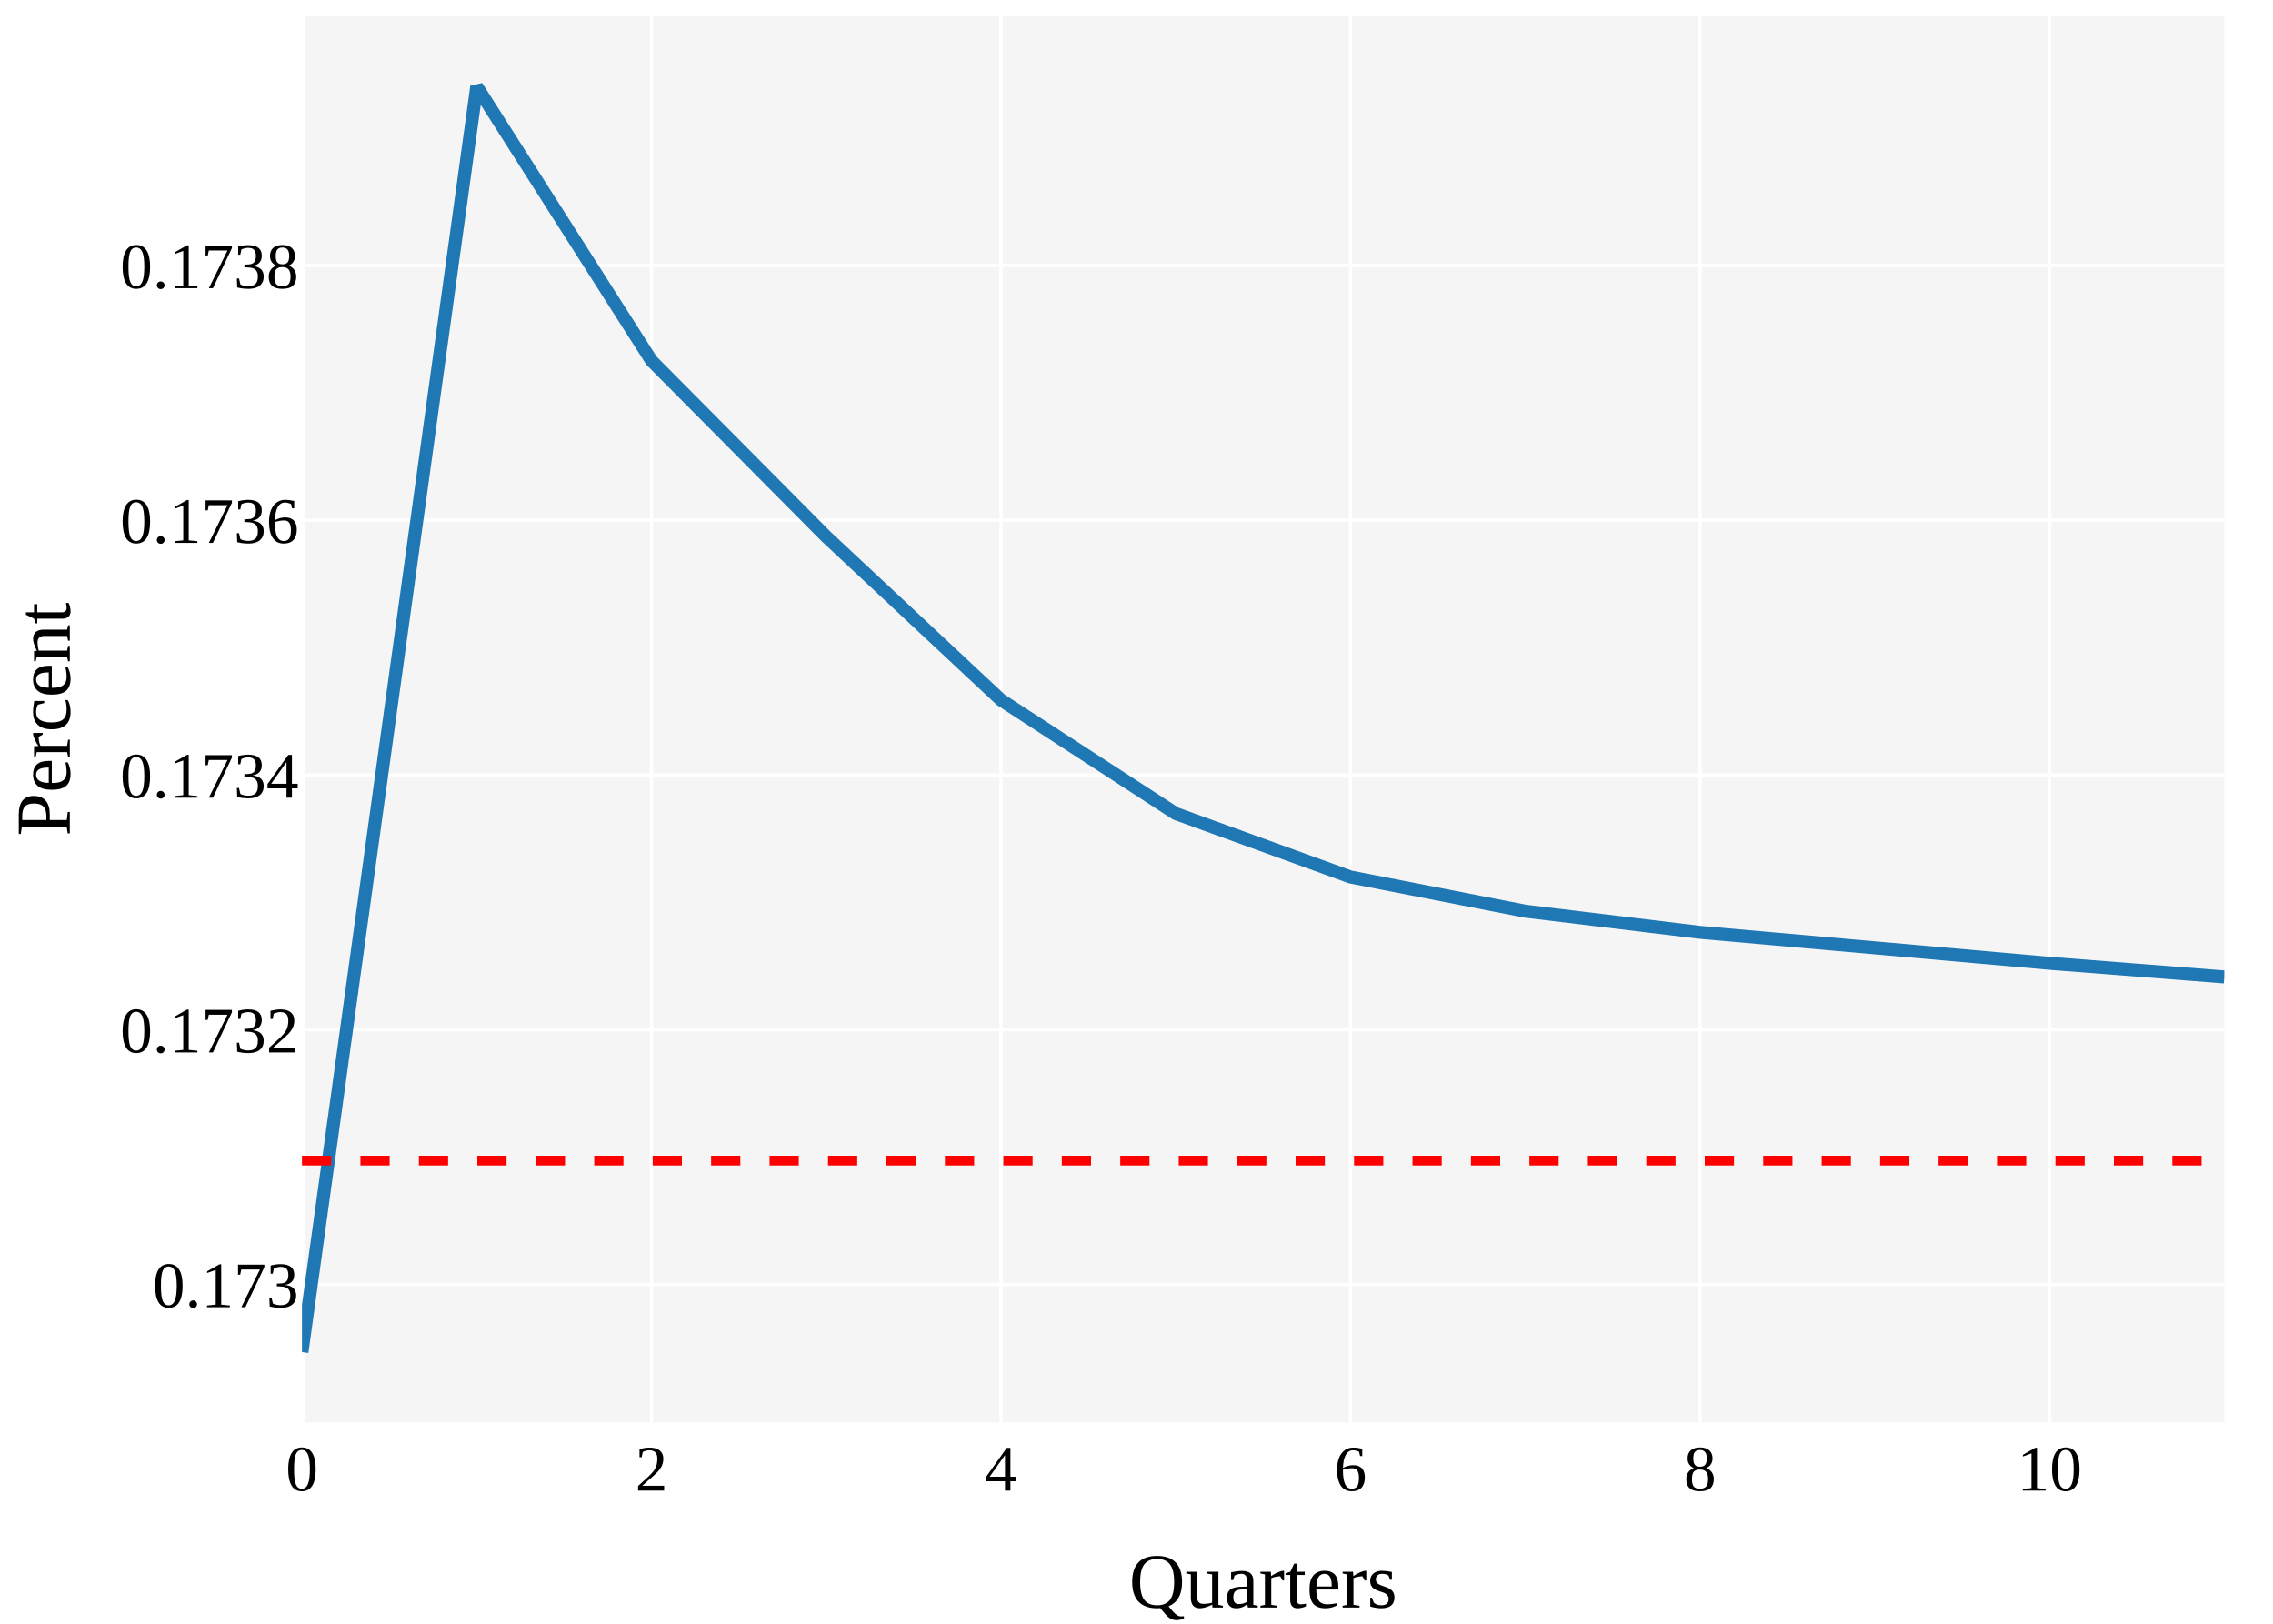
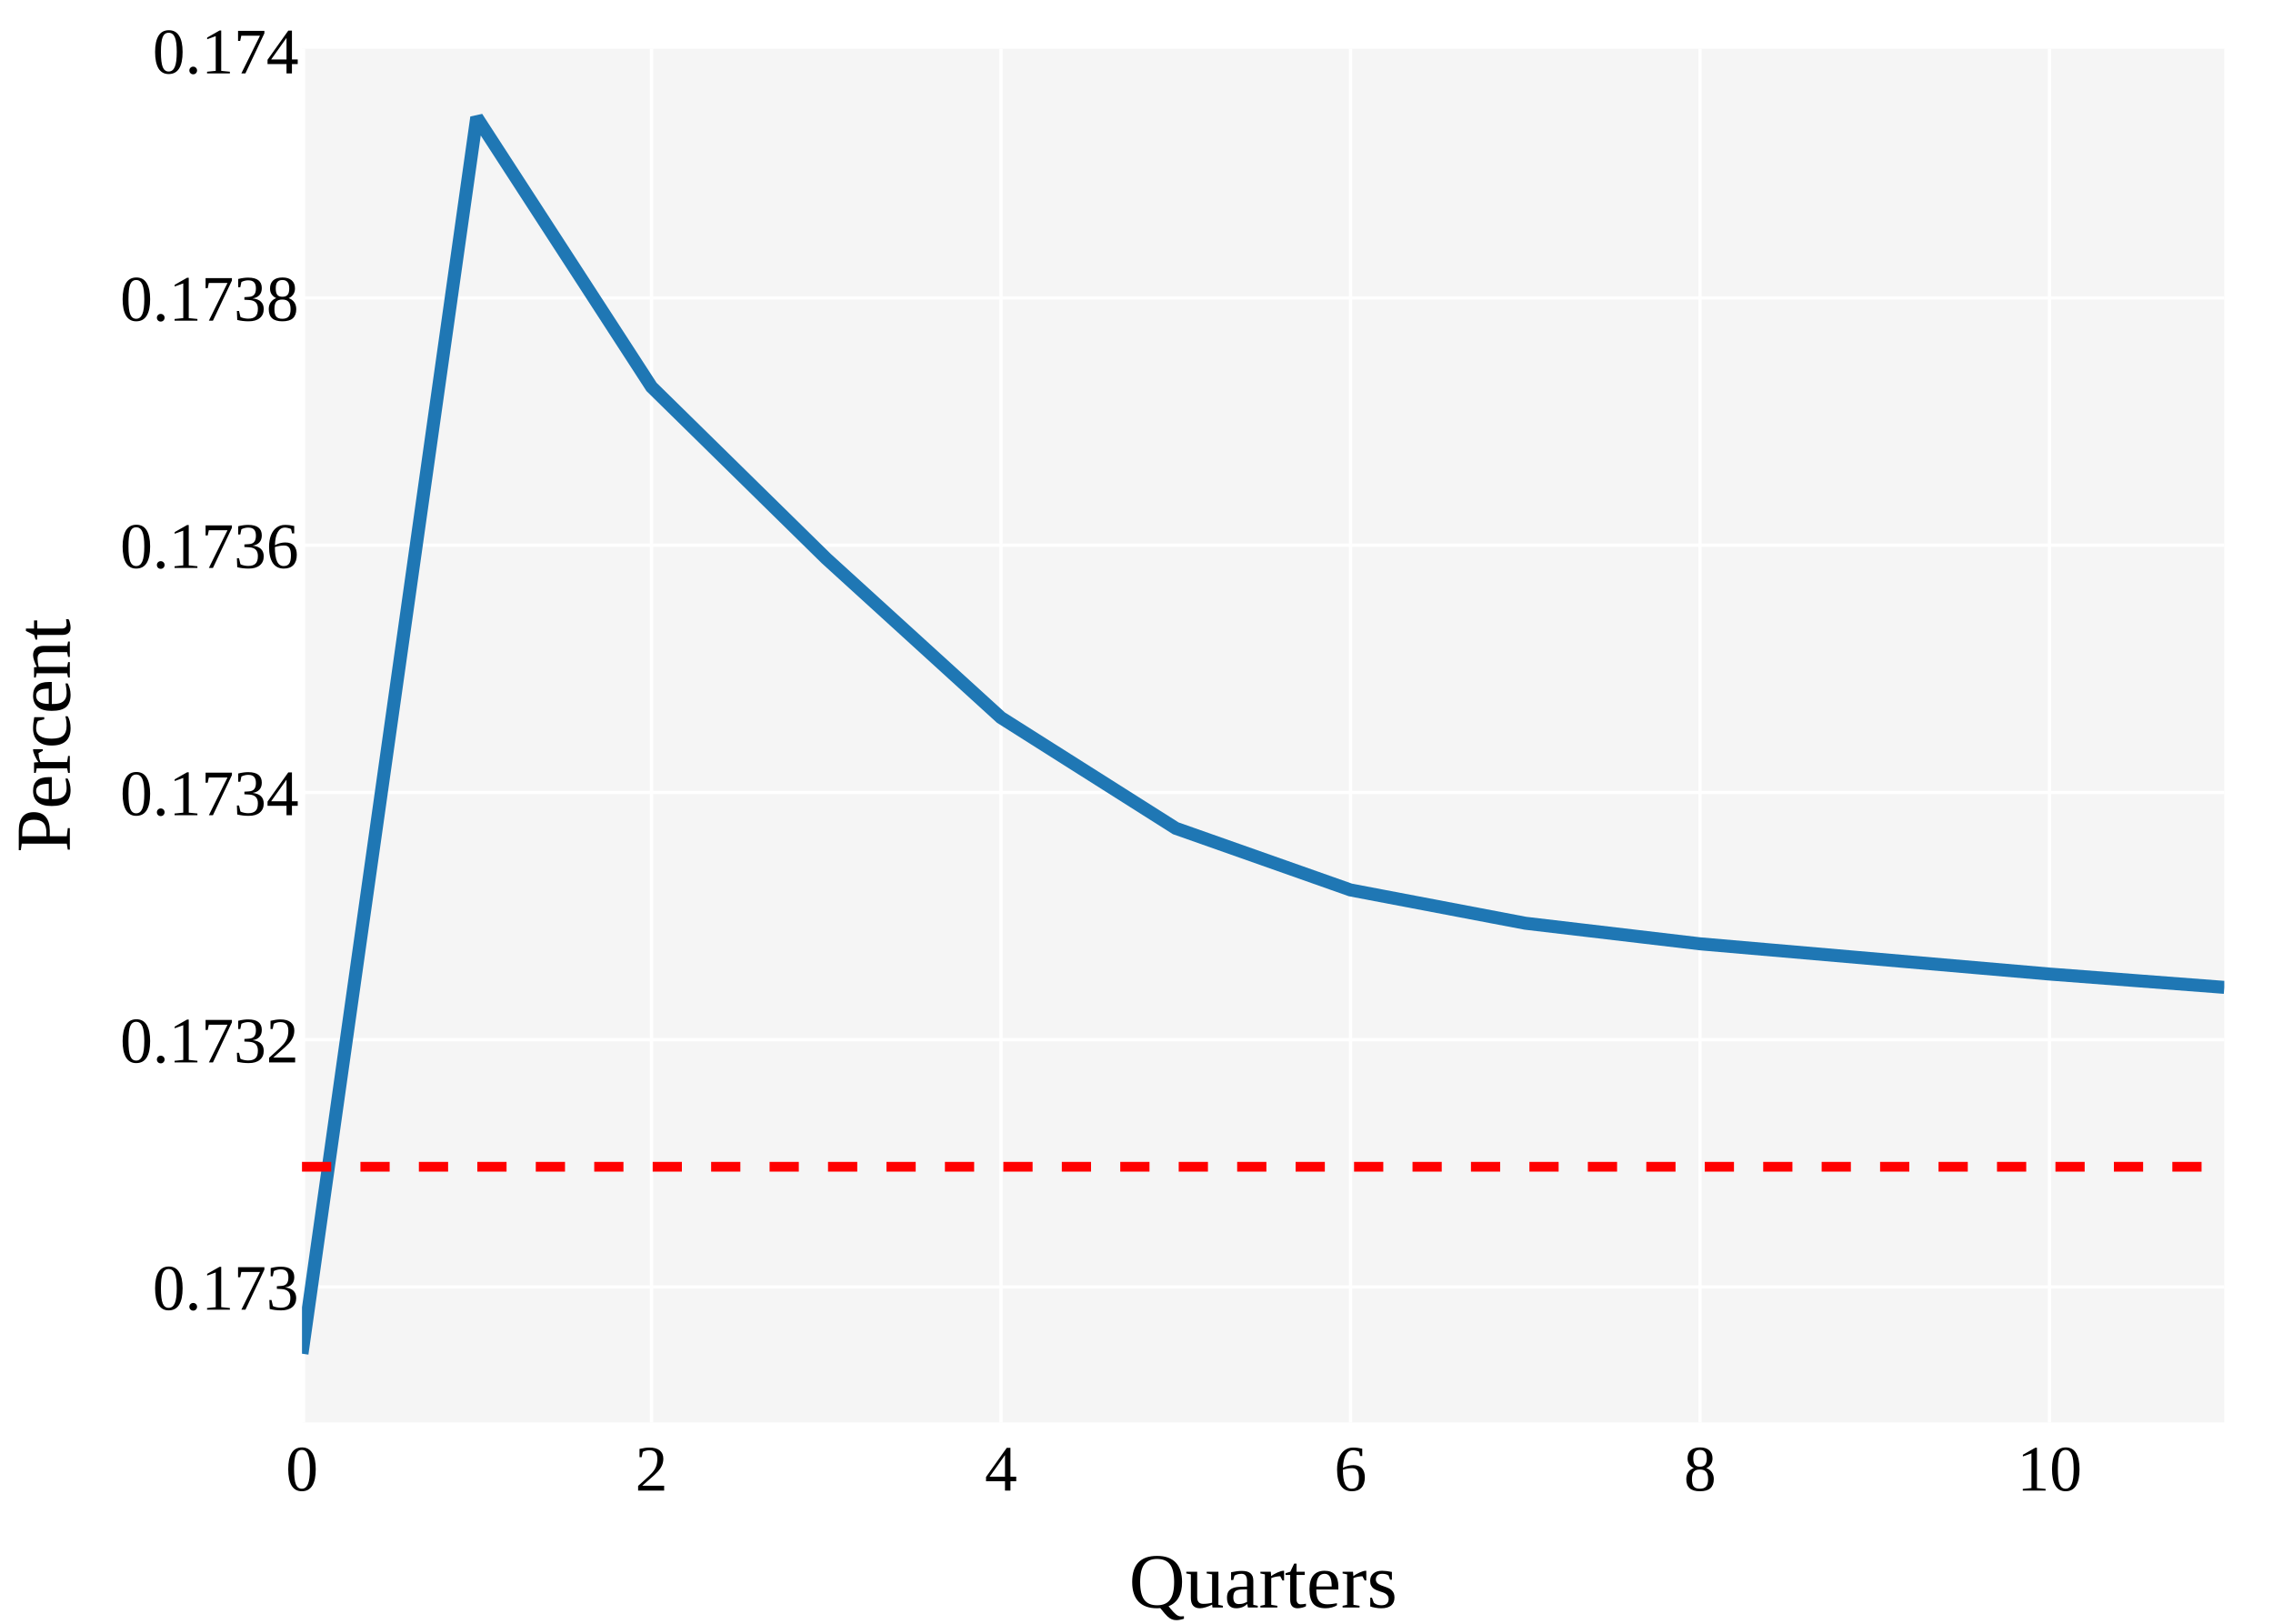
<svg xmlns="http://www.w3.org/2000/svg" class="main-svg" width="700" height="500" style="" viewBox="0 0 700 500">
  <rect x="0" y="0" width="700" height="500" style="fill: rgb(255, 255, 255); fill-opacity: 1;" />
-   <defs id="defs-8fd1be">
+   <defs id="defs-221562">
    <g class="clips">
-       <clipPath id="clip8fd1bexyplot" class="plotclip">
-         <rect width="592" height="433" />
+       <clipPath id="clip221562xyplot" class="plotclip">
+         <rect width="592" height="423" />
      </clipPath>
-       <clipPath class="axesclip" id="clip8fd1bex">
+       <clipPath class="axesclip" id="clip221562x">
        <rect x="93" y="0" width="592" height="500" />
      </clipPath>
-       <clipPath class="axesclip" id="clip8fd1bey">
-         <rect x="0" y="5" width="700" height="433" />
+       <clipPath class="axesclip" id="clip221562y">
+         <rect x="0" y="15" width="700" height="423" />
      </clipPath>
-       <clipPath class="axesclip" id="clip8fd1bexy">
-         <rect x="93" y="5" width="592" height="433" />
+       <clipPath class="axesclip" id="clip221562xy">
+         <rect x="93" y="15" width="592" height="423" />
      </clipPath>
    </g>
    <g class="gradients" />
    <g class="patterns" />
  </defs>
  <g class="bglayer">
-     <rect class="bg" x="93" y="5" width="592" height="433" style="fill: rgb(245, 245, 245); fill-opacity: 1; stroke-width: 0;" />
+     <rect class="bg" x="93" y="15" width="592" height="423" style="fill: rgb(245, 245, 245); fill-opacity: 1; stroke-width: 0;" />
  </g>
  <g class="layer-below">
    <g class="imagelayer" />
    <g class="shapelayer" />
  </g>
  <g class="cartesianlayer">
    <g class="subplot xy">
      <g class="layer-subplot">
        <g class="shapelayer" />
        <g class="imagelayer" />
      </g>
      <g class="minor-gridlayer">
        <g class="x" />
        <g class="y" />
      </g>
      <g class="gridlayer">
        <g class="x">
-           <path class="xgrid crisp" transform="translate(200.64,0)" d="M0,5v433" style="stroke: rgb(255, 255, 255); stroke-opacity: 1; stroke-width: 1px;" />
-           <path class="xgrid crisp" transform="translate(308.27,0)" d="M0,5v433" style="stroke: rgb(255, 255, 255); stroke-opacity: 1; stroke-width: 1px;" />
-           <path class="xgrid crisp" transform="translate(415.91,0)" d="M0,5v433" style="stroke: rgb(255, 255, 255); stroke-opacity: 1; stroke-width: 1px;" />
-           <path class="xgrid crisp" transform="translate(523.55,0)" d="M0,5v433" style="stroke: rgb(255, 255, 255); stroke-opacity: 1; stroke-width: 1px;" />
-           <path class="xgrid crisp" transform="translate(631.18,0)" d="M0,5v433" style="stroke: rgb(255, 255, 255); stroke-opacity: 1; stroke-width: 1px;" />
+           <path class="xgrid crisp" transform="translate(200.64,0)" d="M0,15v423" style="stroke: rgb(255, 255, 255); stroke-opacity: 1; stroke-width: 1px;" />
+           <path class="xgrid crisp" transform="translate(308.27,0)" d="M0,15v423" style="stroke: rgb(255, 255, 255); stroke-opacity: 1; stroke-width: 1px;" />
+           <path class="xgrid crisp" transform="translate(415.91,0)" d="M0,15v423" style="stroke: rgb(255, 255, 255); stroke-opacity: 1; stroke-width: 1px;" />
+           <path class="xgrid crisp" transform="translate(523.55,0)" d="M0,15v423" style="stroke: rgb(255, 255, 255); stroke-opacity: 1; stroke-width: 1px;" />
+           <path class="xgrid crisp" transform="translate(631.18,0)" d="M0,15v423" style="stroke: rgb(255, 255, 255); stroke-opacity: 1; stroke-width: 1px;" />
        </g>
        <g class="y">
-           <path class="ygrid crisp" transform="translate(0,395.52)" d="M93,0h592" style="stroke: rgb(255, 255, 255); stroke-opacity: 1; stroke-width: 1px;" />
-           <path class="ygrid crisp" transform="translate(0,317.07)" d="M93,0h592" style="stroke: rgb(255, 255, 255); stroke-opacity: 1; stroke-width: 1px;" />
-           <path class="ygrid crisp" transform="translate(0,238.63)" d="M93,0h592" style="stroke: rgb(255, 255, 255); stroke-opacity: 1; stroke-width: 1px;" />
-           <path class="ygrid crisp" transform="translate(0,160.18)" d="M93,0h592" style="stroke: rgb(255, 255, 255); stroke-opacity: 1; stroke-width: 1px;" />
-           <path class="ygrid crisp" transform="translate(0,81.74)" d="M93,0h592" style="stroke: rgb(255, 255, 255); stroke-opacity: 1; stroke-width: 1px;" />
+           <path class="ygrid crisp" transform="translate(0,396.3)" d="M93,0h592" style="stroke: rgb(255, 255, 255); stroke-opacity: 1; stroke-width: 1px;" />
+           <path class="ygrid crisp" transform="translate(0,320.16)" d="M93,0h592" style="stroke: rgb(255, 255, 255); stroke-opacity: 1; stroke-width: 1px;" />
+           <path class="ygrid crisp" transform="translate(0,244.02)" d="M93,0h592" style="stroke: rgb(255, 255, 255); stroke-opacity: 1; stroke-width: 1px;" />
+           <path class="ygrid crisp" transform="translate(0,167.88)" d="M93,0h592" style="stroke: rgb(255, 255, 255); stroke-opacity: 1; stroke-width: 1px;" />
+           <path class="ygrid crisp" transform="translate(0,91.74)" d="M93,0h592" style="stroke: rgb(255, 255, 255); stroke-opacity: 1; stroke-width: 1px;" />
        </g>
      </g>
      <g class="zerolinelayer">
-         <path class="xzl zl crisp" transform="translate(93,0)" d="M0,5v433" style="stroke: rgb(255, 255, 255); stroke-opacity: 1; stroke-width: 2px;" />
+         <path class="xzl zl crisp" transform="translate(93,0)" d="M0,15v423" style="stroke: rgb(255, 255, 255); stroke-opacity: 1; stroke-width: 2px;" />
      </g>
      <path class="xlines-below" />
      <path class="ylines-below" />
      <g class="overlines-below" />
      <g class="xaxislayer-below" />
      <g class="yaxislayer-below" />
      <g class="overaxes-below" />
-       <g class="plot" transform="translate(93,5)" clip-path="url(#clip8fd1bexyplot)">
+       <g class="plot" transform="translate(93,15)" clip-path="url(#clip221562xyplot)">
        <g class="scatterlayer mlayer">
-           <g class="trace scatter trace86377e" style="stroke-miterlimit: 2; opacity: 1;">
+           <g class="trace scatter trace7f64f8" style="stroke-miterlimit: 2; opacity: 1;">
            <g class="fills" />
            <g class="errorbars" />
            <g class="lines">
-               <path class="js-line" d="M0,411.35L53.82,21.65L107.64,106.07L161.45,160.25L215.27,210.54L269.09,245.53L322.91,265.06L376.73,275.58L430.55,282.1L538.18,291.63L592,295.83" style="vector-effect: non-scaling-stroke; fill: none; stroke: rgb(31, 119, 180); stroke-opacity: 1; stroke-width: 4px; opacity: 1;" />
+               <path class="js-line" d="M0,401.85L53.82,21.15L107.64,104.14L161.45,156.99L215.27,205.99L269.09,240.06L322.91,259.05L376.73,269.29L430.55,275.63L538.18,284.94L592,289.04" style="vector-effect: non-scaling-stroke; fill: none; stroke: rgb(31, 119, 180); stroke-opacity: 1; stroke-width: 4px; opacity: 1;" />
            </g>
            <g class="points" />
            <g class="text" />
          </g>
        </g>
      </g>
      <g class="overplot" />
      <path class="xlines-above crisp" d="M0,0" style="fill: none;" />
      <path class="ylines-above crisp" d="M0,0" style="fill: none;" />
      <g class="overlines-above" />
      <g class="xaxislayer-above">
        <g class="xtick">
          <text text-anchor="middle" x="0" y="459" transform="translate(93,0)" style="font-family: 'Times New Roman'; font-size: 20px; fill: rgb(0, 0, 0); fill-opacity: 1; white-space: pre; opacity: 1;">0</text>
        </g>
        <g class="xtick">
          <text text-anchor="middle" x="0" y="459" style="font-family: 'Times New Roman'; font-size: 20px; fill: rgb(0, 0, 0); fill-opacity: 1; white-space: pre; opacity: 1;" transform="translate(200.64,0)">2</text>
        </g>
        <g class="xtick">
          <text text-anchor="middle" x="0" y="459" style="font-family: 'Times New Roman'; font-size: 20px; fill: rgb(0, 0, 0); fill-opacity: 1; white-space: pre; opacity: 1;" transform="translate(308.27,0)">4</text>
        </g>
        <g class="xtick">
          <text text-anchor="middle" x="0" y="459" style="font-family: 'Times New Roman'; font-size: 20px; fill: rgb(0, 0, 0); fill-opacity: 1; white-space: pre; opacity: 1;" transform="translate(415.91,0)">6</text>
        </g>
        <g class="xtick">
          <text text-anchor="middle" x="0" y="459" style="font-family: 'Times New Roman'; font-size: 20px; fill: rgb(0, 0, 0); fill-opacity: 1; white-space: pre; opacity: 1;" transform="translate(523.55,0)">8</text>
        </g>
        <g class="xtick">
          <text text-anchor="middle" x="0" y="459" style="font-family: 'Times New Roman'; font-size: 20px; fill: rgb(0, 0, 0); fill-opacity: 1; white-space: pre; opacity: 1;" transform="translate(631.18,0)">10</text>
        </g>
      </g>
      <g class="yaxislayer-above">
        <g class="ytick">
-           <text text-anchor="end" x="92" y="7" transform="translate(0,395.52)" style="font-family: 'Times New Roman'; font-size: 20px; fill: rgb(0, 0, 0); fill-opacity: 1; white-space: pre; opacity: 1;">0.173</text>
+           <text text-anchor="end" x="92" y="7" transform="translate(0,396.3)" style="font-family: 'Times New Roman'; font-size: 20px; fill: rgb(0, 0, 0); fill-opacity: 1; white-space: pre; opacity: 1;">0.173</text>
        </g>
        <g class="ytick">
-           <text text-anchor="end" x="92" y="7" style="font-family: 'Times New Roman'; font-size: 20px; fill: rgb(0, 0, 0); fill-opacity: 1; white-space: pre; opacity: 1;" transform="translate(0,317.07)">0.1732</text>
+           <text text-anchor="end" x="92" y="7" style="font-family: 'Times New Roman'; font-size: 20px; fill: rgb(0, 0, 0); fill-opacity: 1; white-space: pre; opacity: 1;" transform="translate(0,320.16)">0.1732</text>
        </g>
        <g class="ytick">
-           <text text-anchor="end" x="92" y="7" style="font-family: 'Times New Roman'; font-size: 20px; fill: rgb(0, 0, 0); fill-opacity: 1; white-space: pre; opacity: 1;" transform="translate(0,238.63)">0.1734</text>
+           <text text-anchor="end" x="92" y="7" style="font-family: 'Times New Roman'; font-size: 20px; fill: rgb(0, 0, 0); fill-opacity: 1; white-space: pre; opacity: 1;" transform="translate(0,244.02)">0.1734</text>
        </g>
        <g class="ytick">
-           <text text-anchor="end" x="92" y="7" style="font-family: 'Times New Roman'; font-size: 20px; fill: rgb(0, 0, 0); fill-opacity: 1; white-space: pre; opacity: 1;" transform="translate(0,160.18)">0.1736</text>
+           <text text-anchor="end" x="92" y="7" style="font-family: 'Times New Roman'; font-size: 20px; fill: rgb(0, 0, 0); fill-opacity: 1; white-space: pre; opacity: 1;" transform="translate(0,167.88)">0.1736</text>
        </g>
        <g class="ytick">
-           <text text-anchor="end" x="92" y="7" style="font-family: 'Times New Roman'; font-size: 20px; fill: rgb(0, 0, 0); fill-opacity: 1; white-space: pre; opacity: 1;" transform="translate(0,81.74)">0.1738</text>
+           <text text-anchor="end" x="92" y="7" style="font-family: 'Times New Roman'; font-size: 20px; fill: rgb(0, 0, 0); fill-opacity: 1; white-space: pre; opacity: 1;" transform="translate(0,91.74)">0.1738</text>
+         </g>
+         <g class="ytick">
+           <text text-anchor="end" x="92" y="7" style="font-family: 'Times New Roman'; font-size: 20px; fill: rgb(0, 0, 0); fill-opacity: 1; white-space: pre; opacity: 1;" transform="translate(0,15.6)">0.174</text>
        </g>
      </g>
      <g class="overaxes-above" />
    </g>
  </g>
  <g class="polarlayer" />
  <g class="smithlayer" />
  <g class="ternarylayer" />
  <g class="geolayer" />
  <g class="funnelarealayer" />
  <g class="pielayer" />
  <g class="iciclelayer" />
  <g class="treemaplayer" />
  <g class="sunburstlayer" />
  <g class="glimages" />
-   <defs id="topdefs-8fd1be">
+   <defs id="topdefs-221562">
    <g class="clips" />
  </defs>
  <g class="layer-above">
    <g class="imagelayer" />
    <g class="shapelayer">
-       <path data-index="0" fill-rule="evenodd" d="M93,357.38L685,357.38" clip-path="url(#clip8fd1bey)" style="opacity: 1; stroke: rgb(255, 0, 0); stroke-opacity: 1; fill: rgb(0, 0, 0); fill-opacity: 0; stroke-dasharray: 9px, 9px; stroke-width: 3px;" />
+       <path data-index="0" fill-rule="evenodd" d="M93,359.28L685,359.28" clip-path="url(#clip221562y)" style="opacity: 1; stroke: rgb(255, 0, 0); stroke-opacity: 1; fill: rgb(0, 0, 0); fill-opacity: 0; stroke-dasharray: 9px, 9px; stroke-width: 3px;" />
    </g>
  </g>
  <g class="infolayer">
    <g class="g-gtitle" />
    <g class="g-xtitle" transform="translate(0,-0.3)">
      <text class="xtitle" x="389" y="495.3" text-anchor="middle" style="font-family: 'Times New Roman'; font-size: 24px; fill: rgb(0, 0, 0); opacity: 1; font-weight: normal; white-space: pre;">Quarters</text>
    </g>
    <g class="g-ytitle" transform="translate(16.2998,0)">
-       <text class="ytitle" transform="rotate(-90,5.2,221.5)" x="5.2" y="221.5" text-anchor="middle" style="font-family: 'Times New Roman'; font-size: 24px; fill: rgb(0, 0, 0); opacity: 1; font-weight: normal; white-space: pre;">Percent</text>
+       <text class="ytitle" transform="rotate(-90,5.2,226.5)" x="5.2" y="226.5" text-anchor="middle" style="font-family: 'Times New Roman'; font-size: 24px; fill: rgb(0, 0, 0); opacity: 1; font-weight: normal; white-space: pre;">Percent</text>
    </g>
  </g>
</svg>
